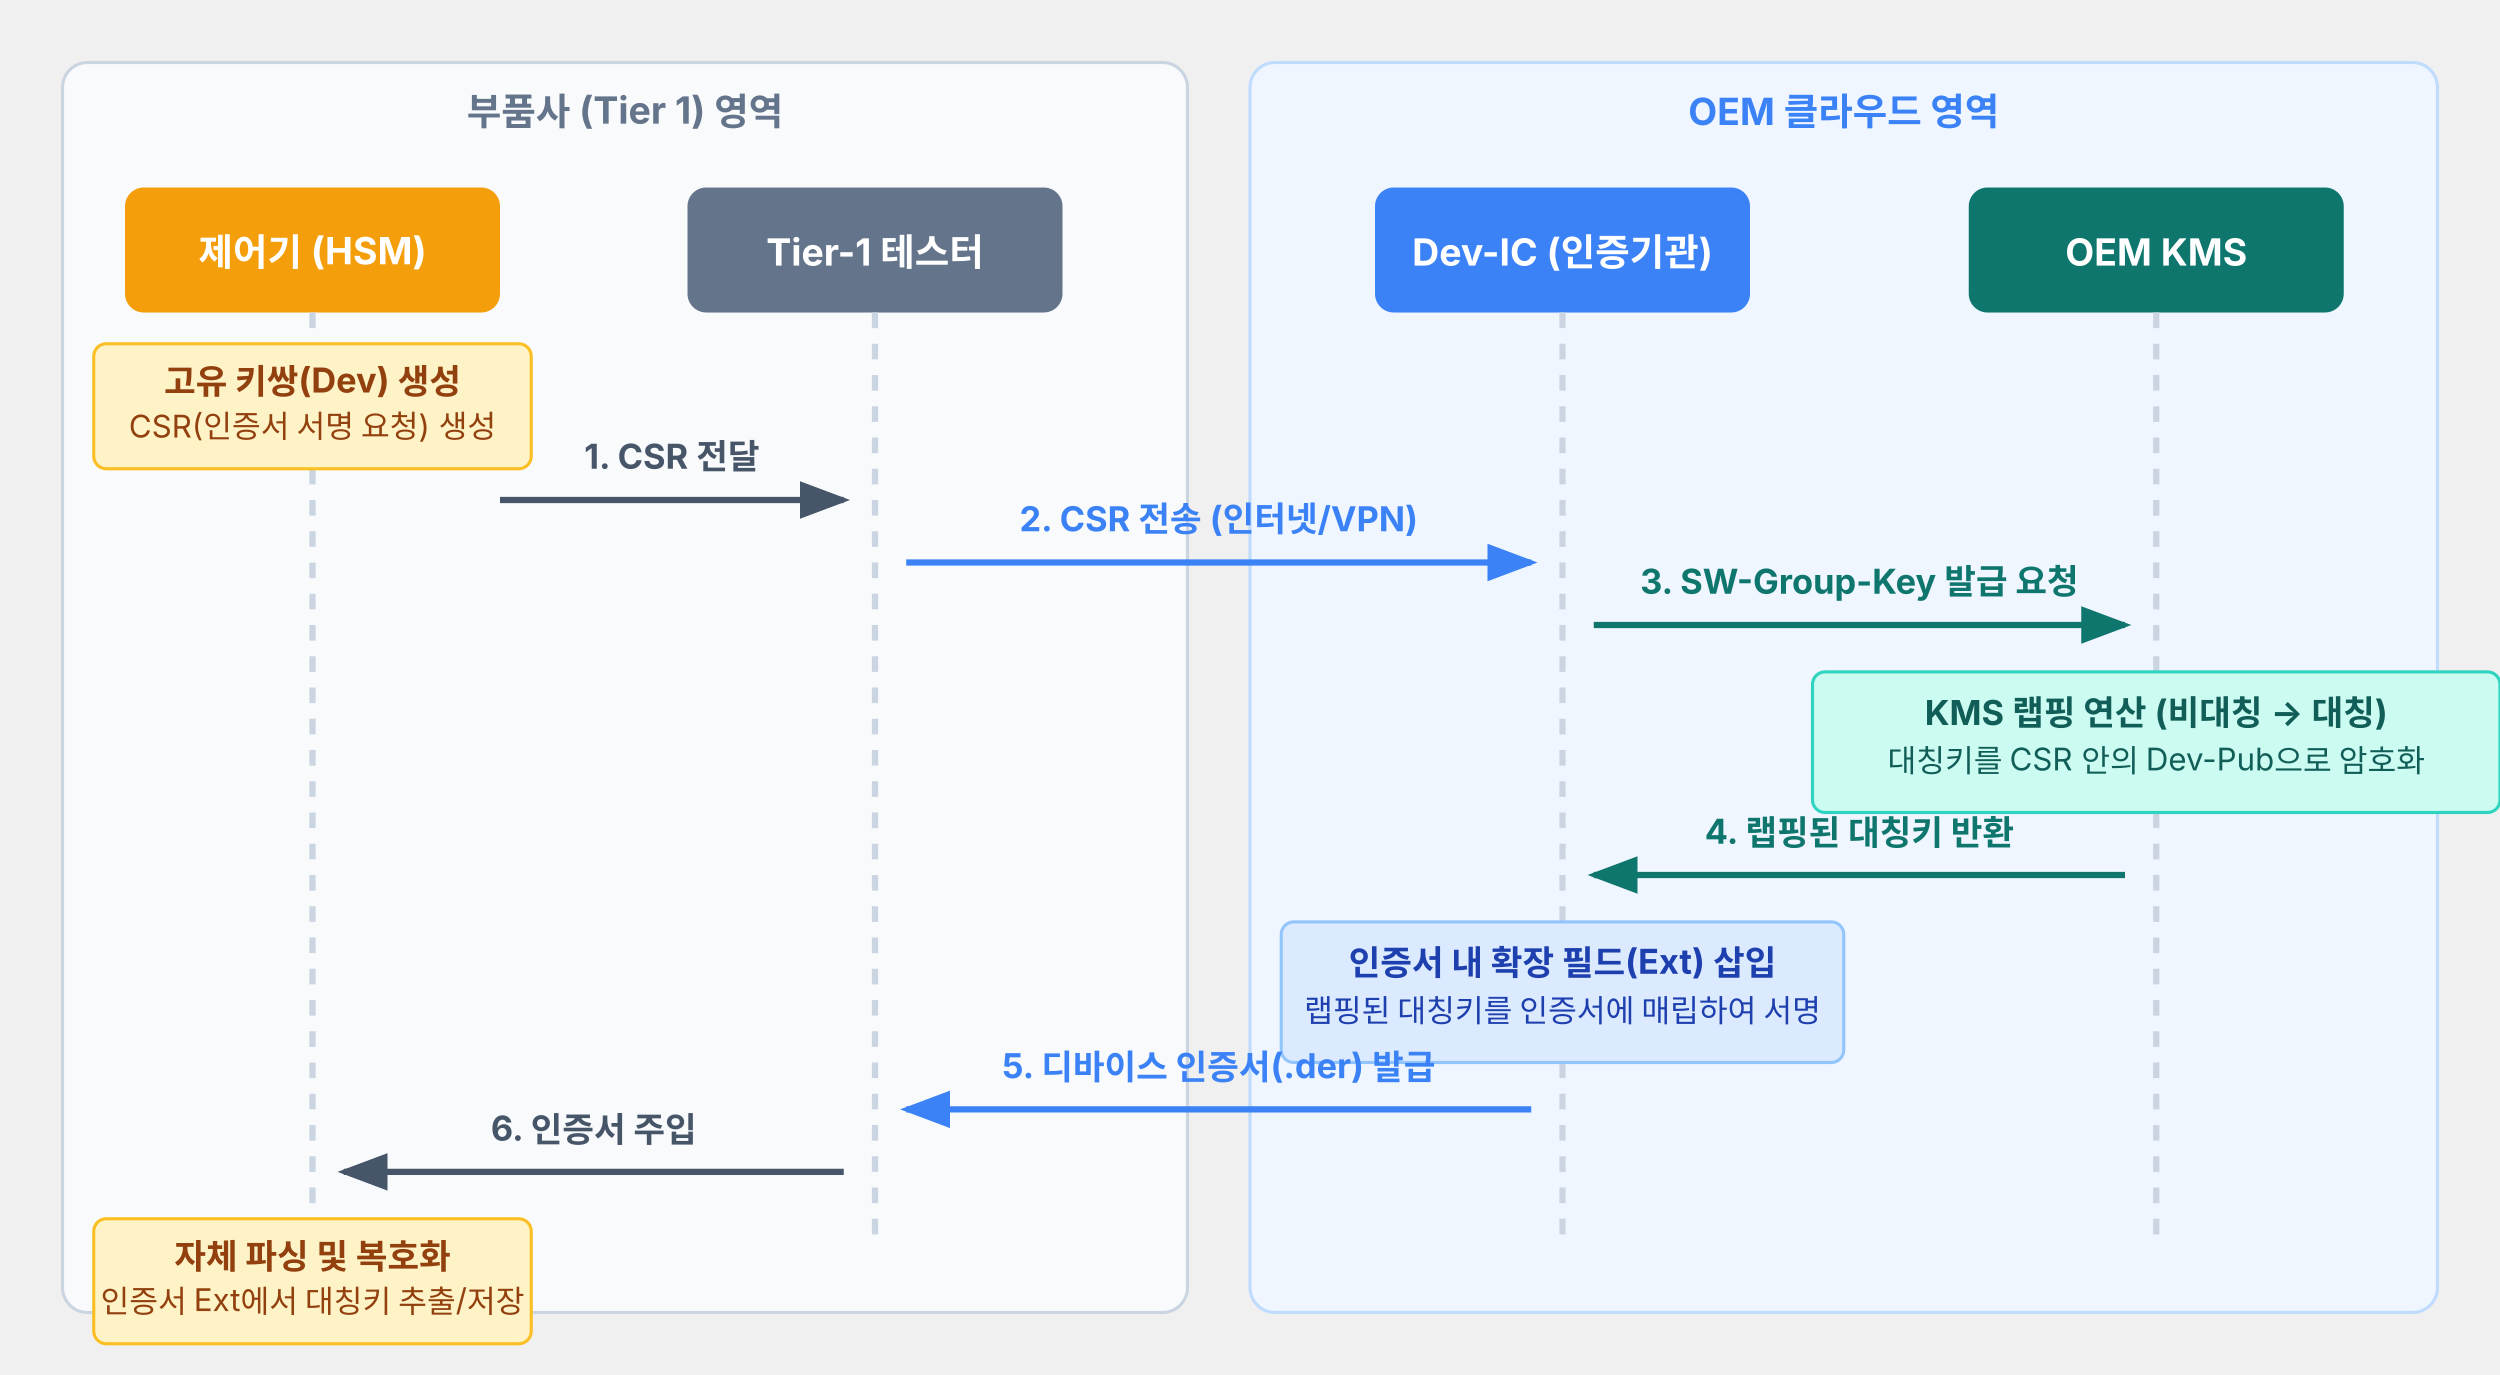
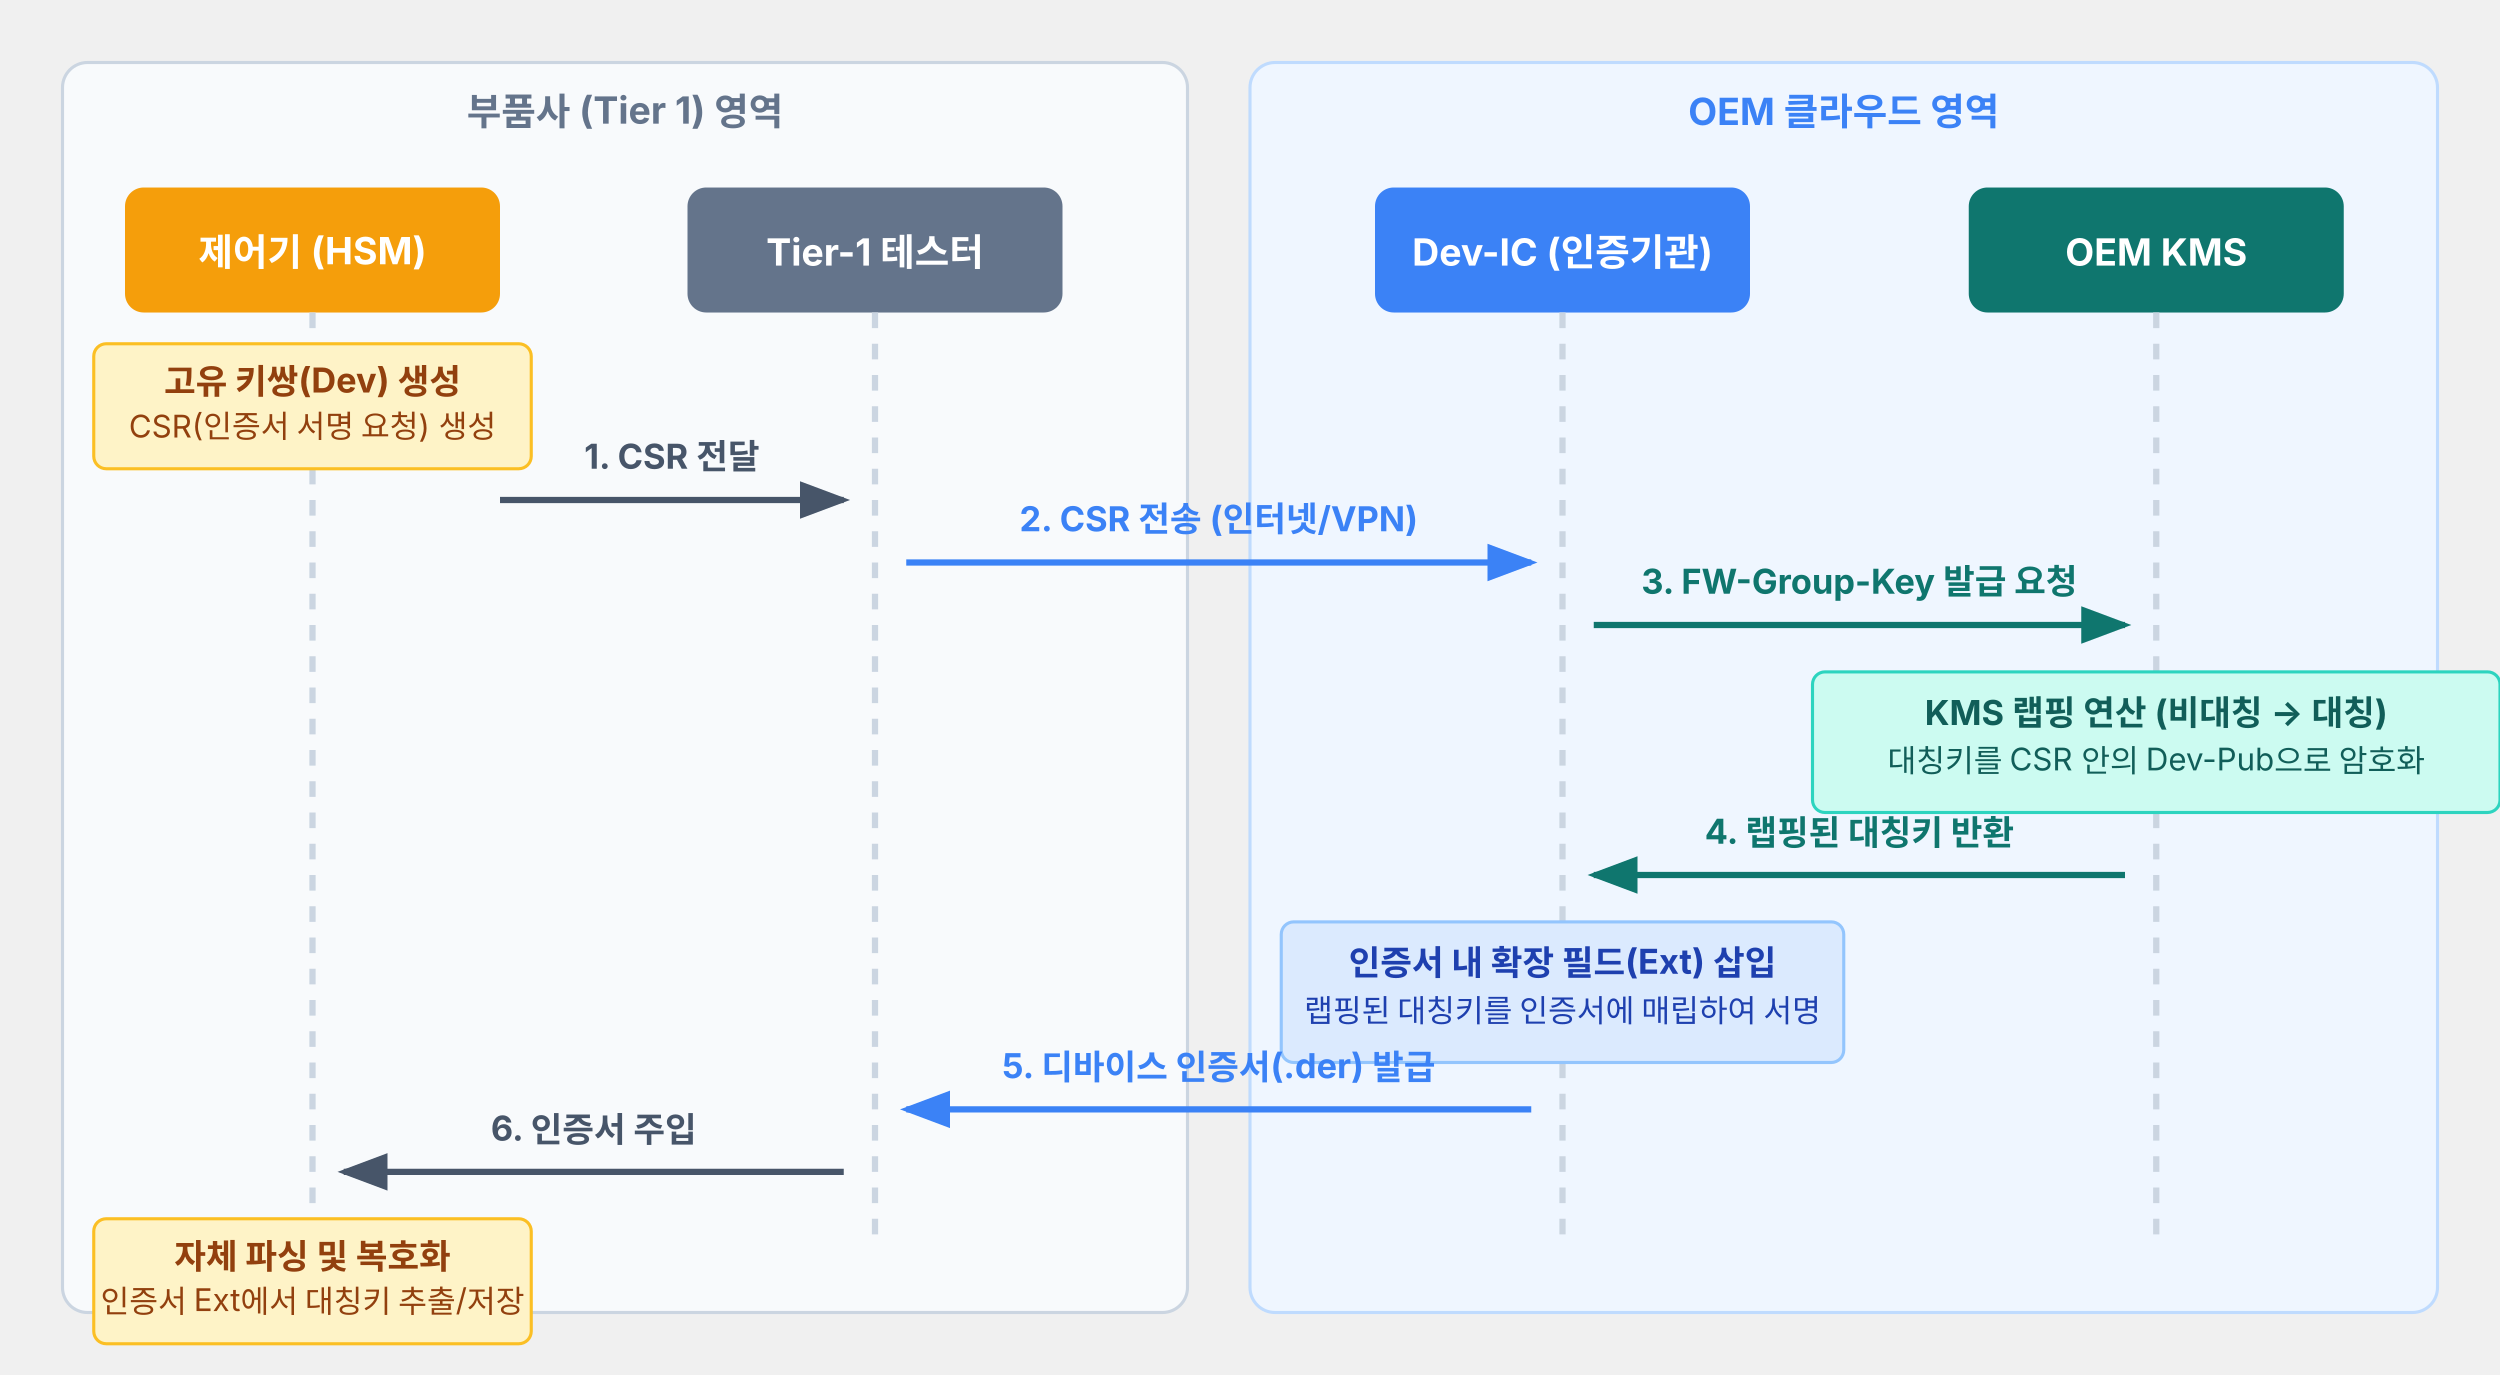
<svg xmlns="http://www.w3.org/2000/svg" viewBox="0 0 800 440" width="800" height="440" font-family="Inter, sans-serif">
  <rect x="20" y="20" width="360" height="400" rx="8" fill="#f8fafc" stroke="#cbd5e1" stroke-width="1" />
  <text x="200" y="40" fill="#64748b" font-weight="bold" font-size="12" text-anchor="middle">부품사 (Tier 1) 영역</text>
  <rect x="400" y="20" width="380" height="400" rx="8" fill="#eff6ff" stroke="#bfdbfe" stroke-width="1" />
  <text x="590" y="40" fill="#3b82f6" font-weight="bold" font-size="12" text-anchor="middle">OEM 클라우드 영역</text>
  <rect x="40" y="60" width="120" height="40" rx="6" fill="#f59e0b" />
  <text x="100" y="85" fill="white" font-weight="bold" text-anchor="middle">제어기 (HSM)</text>
  <line x1="100" y1="100" x2="100" y2="400" stroke="#cbd5e1" stroke-width="2" stroke-dasharray="5,5" />
  <rect x="220" y="60" width="120" height="40" rx="6" fill="#64748b" />
  <text x="280" y="85" fill="white" font-weight="bold" text-anchor="middle">Tier-1 테스터</text>
  <line x1="280" y1="100" x2="280" y2="400" stroke="#cbd5e1" stroke-width="2" stroke-dasharray="5,5" />
  <rect x="440" y="60" width="120" height="40" rx="6" fill="#3b82f6" />
  <text x="500" y="85" fill="white" font-weight="bold" text-anchor="middle">Dev-IC (인증기관)</text>
  <line x1="500" y1="100" x2="500" y2="400" stroke="#cbd5e1" stroke-width="2" stroke-dasharray="5,5" />
  <rect x="630" y="60" width="120" height="40" rx="6" fill="#0f766e" />
  <text x="690" y="85" fill="white" font-weight="bold" text-anchor="middle">OEM KMS</text>
  <line x1="690" y1="100" x2="690" y2="400" stroke="#cbd5e1" stroke-width="2" stroke-dasharray="5,5" />
  <rect x="30" y="110" width="140" height="40" rx="4" fill="#fef3c7" stroke="#fbbf24" />
  <text x="100" y="126" fill="#92400e" font-size="11" font-weight="bold" text-anchor="middle">고유 키쌍(Dev) 생성</text>
  <text x="100" y="140" fill="#92400e" font-size="10" text-anchor="middle">CSR(인증서 서명 요청) 생성</text>
  <path d="M 160 160 L 270 160" stroke="#475569" stroke-width="2" marker-end="url(#arrow-gray)" />
  <text x="215" y="150" fill="#475569" font-size="11" font-weight="bold" text-anchor="middle">1. CSR 전달</text>
  <path d="M 290 180 L 490 180" stroke="#3b82f6" stroke-width="2" marker-end="url(#arrow-blue2)" />
  <text x="390" y="170" fill="#3b82f6" font-size="11" font-weight="bold" text-anchor="middle">2. CSR 전송 (인터넷/VPN)</text>
  <path d="M 510 200 L 680 200" stroke="#0f766e" stroke-width="2" marker-end="url(#arrow-teal)" />
-   <text x="595" y="190" fill="#0f766e" font-size="11" font-weight="bold" text-anchor="middle">3. SW-Group-Key 발급 요청</text>
+   <text x="595" y="190" fill="#0f766e" font-size="11" font-weight="bold" text-anchor="middle">3. FW-Group-Key 발급 요청</text>
  <rect x="580" y="215" width="220" height="45" rx="4" fill="#ccfbf1" stroke="#2dd4bf" />
  <text x="690" y="232" fill="#115e59" font-size="11" font-weight="bold" text-anchor="middle">KMS 랩핑 연산 (비대칭 → 대칭)</text>
  <text x="690" y="247" fill="#115e59" font-size="10" text-anchor="middle">대칭키를 CSR 안의 Dev-Pub으로 암호화</text>
  <path d="M 680 280 L 510 280" stroke="#0f766e" stroke-width="2" marker-end="url(#arrow-teal-rev)" />
  <text x="595" y="270" fill="#0f766e" font-size="11" font-weight="bold" text-anchor="middle">4. 랩핑된 대칭키 반환</text>
  <rect x="410" y="295" width="180" height="45" rx="4" fill="#dbeafe" stroke="#93c5fd" />
  <text x="500" y="312" fill="#1e40af" font-size="11" font-weight="bold" text-anchor="middle">인증서 내 확장 필드(Ext) 삽입</text>
  <text x="500" y="327" fill="#1e40af" font-size="10" text-anchor="middle">랩핑된 대칭키를 인증서에 매립하여 서명</text>
  <path d="M 490 355 L 290 355" stroke="#3b82f6" stroke-width="2" marker-end="url(#arrow-blue-rev)" />
  <text x="390" y="345" fill="#3b82f6" font-size="11" font-weight="bold" text-anchor="middle">5. 디바이스 인증서(.der) 발급</text>
  <path d="M 270 375 L 110 375" stroke="#475569" stroke-width="2" marker-end="url(#arrow-gray-rev)" />
  <text x="190" y="365" fill="#475569" font-size="11" font-weight="bold" text-anchor="middle">6. 인증서 주입</text>
  <rect x="30" y="390" width="140" height="40" rx="4" fill="#fef3c7" stroke="#fbbf24" />
  <text x="100" y="406" fill="#92400e" font-size="11" font-weight="bold" text-anchor="middle">자체 파싱 및 복호화</text>
  <text x="100" y="420" fill="#92400e" font-size="10" text-anchor="middle">인증서 Ext에서 대칭키 추출/저장</text>
  <defs>
    <marker id="arrow-gray" markerWidth="8" markerHeight="8" refX="7" refY="3" orient="auto" markerUnits="strokeWidth">
      <path d="M0,0 L0,6 L8,3 z" fill="#475569" />
    </marker>
    <marker id="arrow-gray-rev" markerWidth="8" markerHeight="8" refX="7" refY="3" orient="auto" markerUnits="strokeWidth">
      <path d="M0,0 L0,6 L8,3 z" fill="#475569" />
    </marker>
    <marker id="arrow-blue2" markerWidth="8" markerHeight="8" refX="7" refY="3" orient="auto" markerUnits="strokeWidth">
      <path d="M0,0 L0,6 L8,3 z" fill="#3b82f6" />
    </marker>
    <marker id="arrow-blue-rev" markerWidth="8" markerHeight="8" refX="7" refY="3" orient="auto" markerUnits="strokeWidth">
      <path d="M0,0 L0,6 L8,3 z" fill="#3b82f6" />
    </marker>
    <marker id="arrow-teal" markerWidth="8" markerHeight="8" refX="7" refY="3" orient="auto" markerUnits="strokeWidth">
      <path d="M0,0 L0,6 L8,3 z" fill="#0f766e" />
    </marker>
    <marker id="arrow-teal-rev" markerWidth="8" markerHeight="8" refX="7" refY="3" orient="auto" markerUnits="strokeWidth">
      <path d="M0,0 L0,6 L8,3 z" fill="#0f766e" />
    </marker>
  </defs>
</svg>
